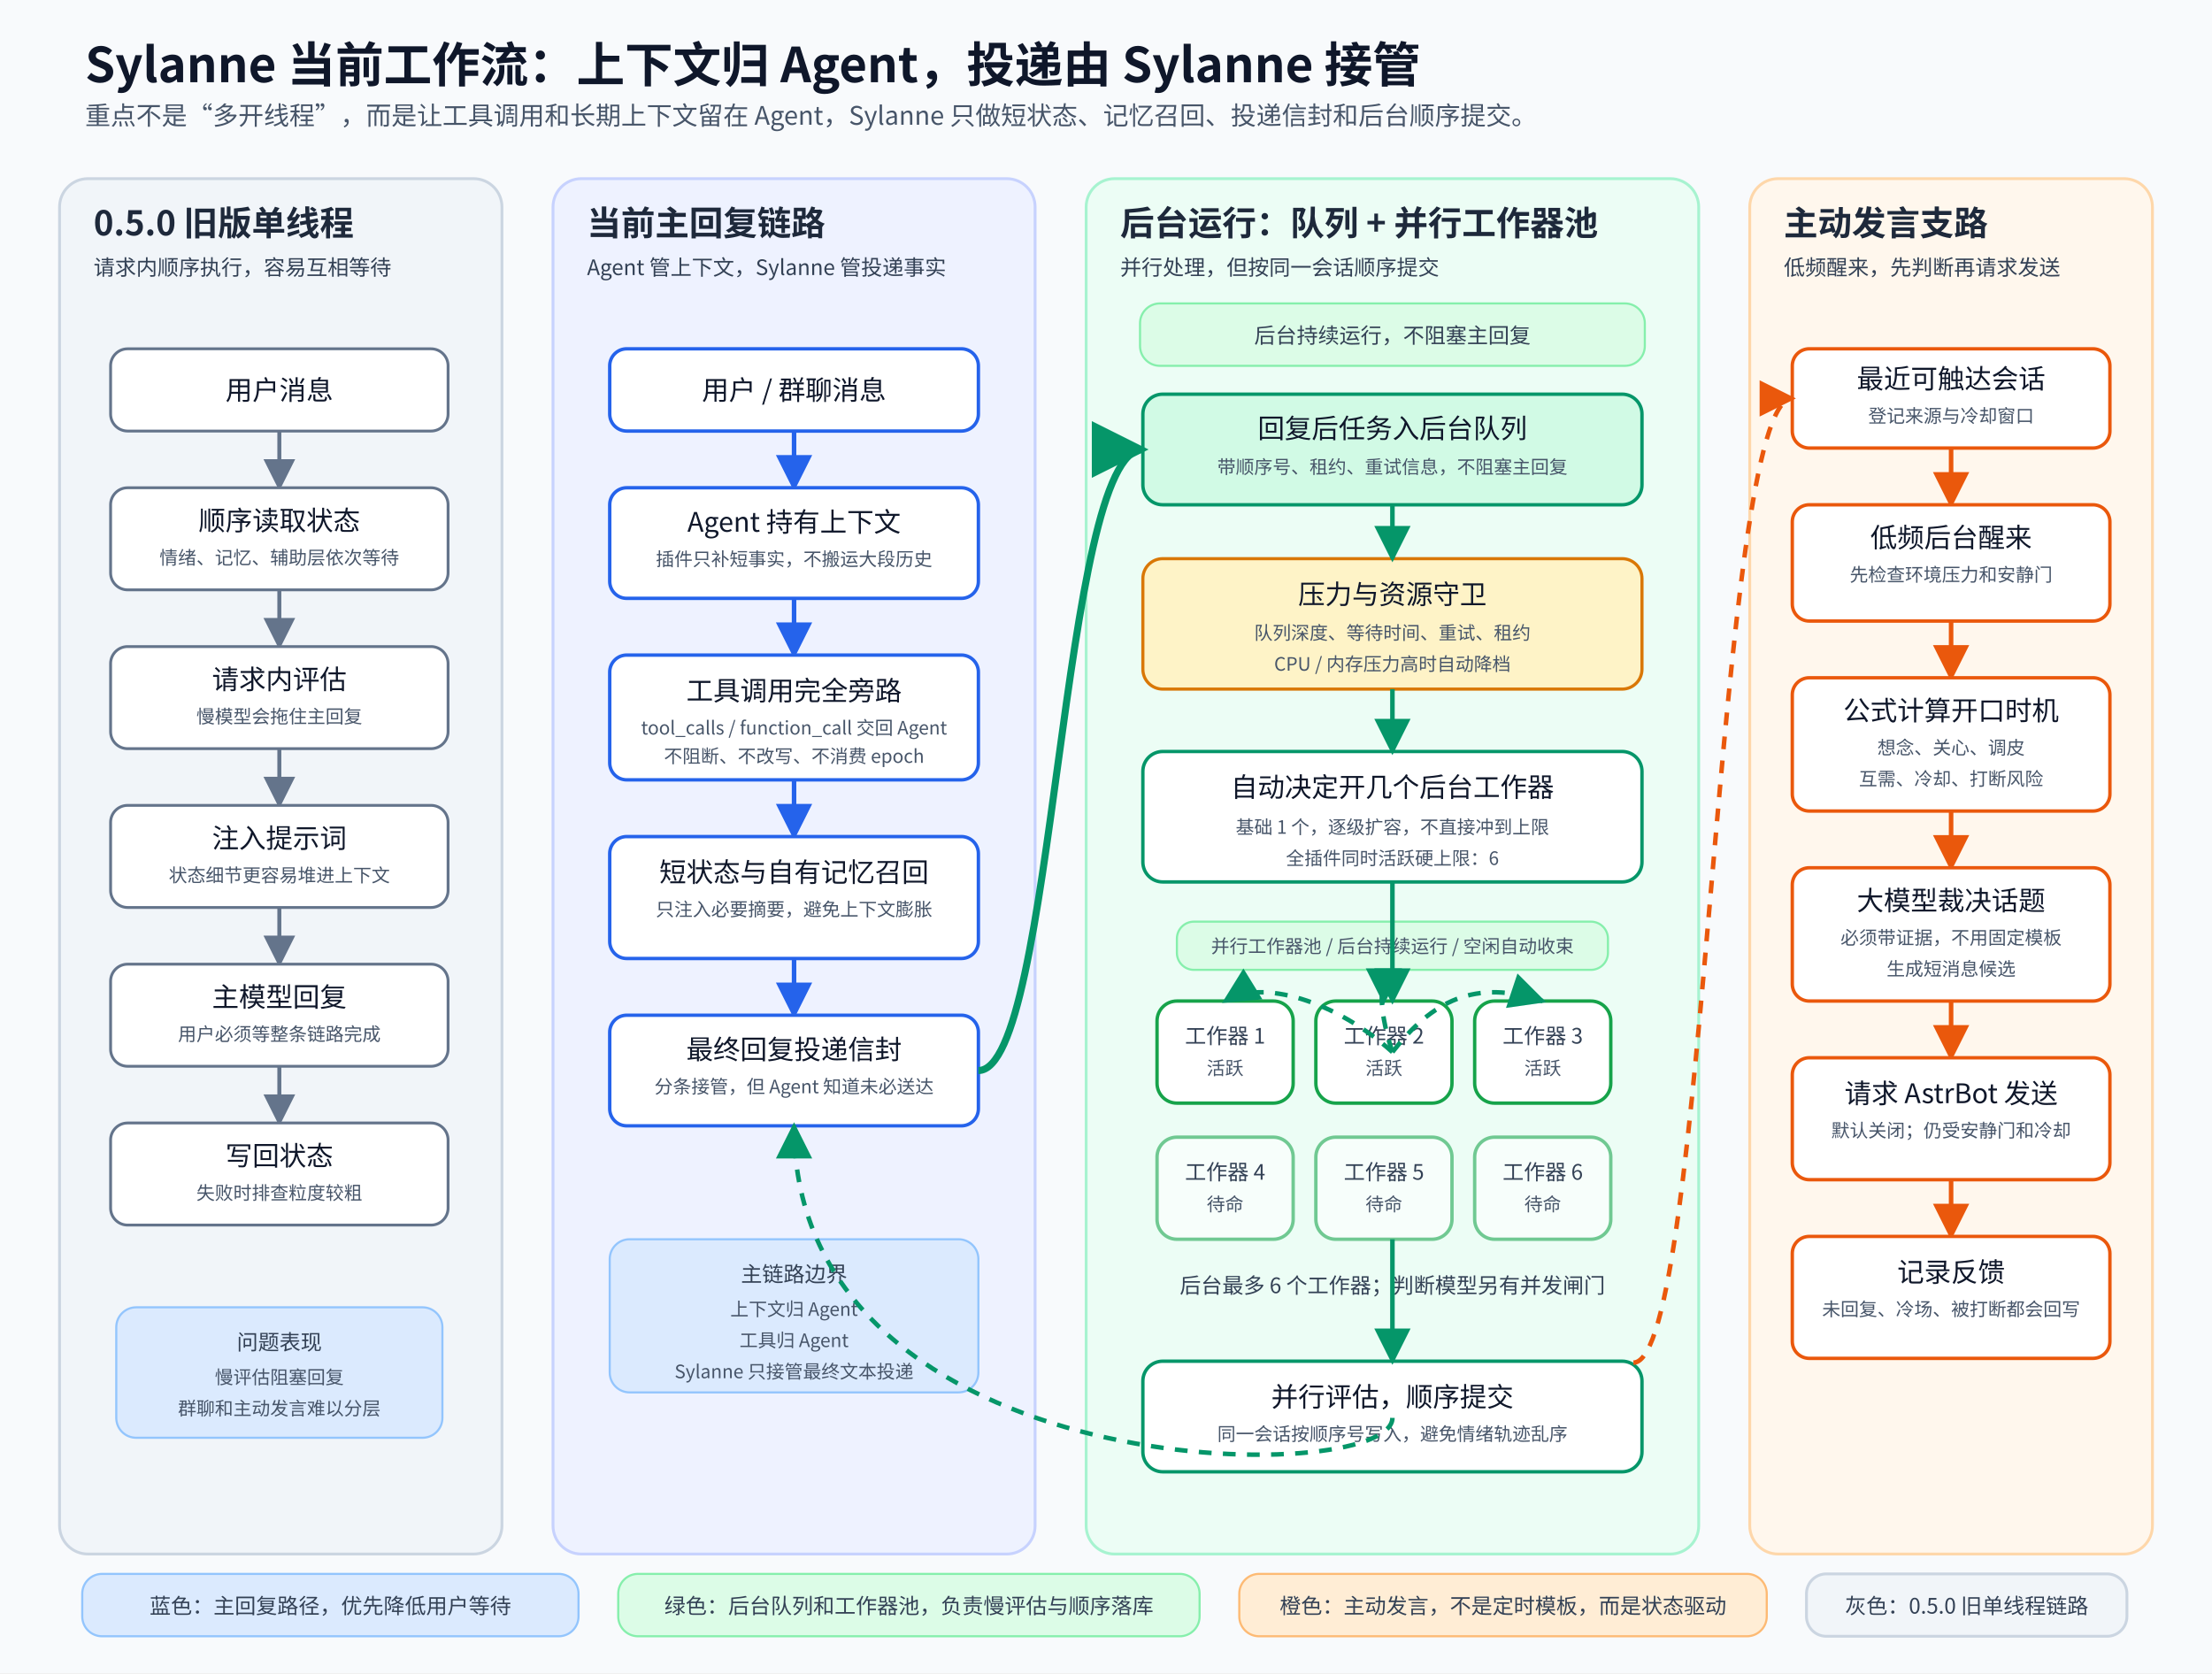
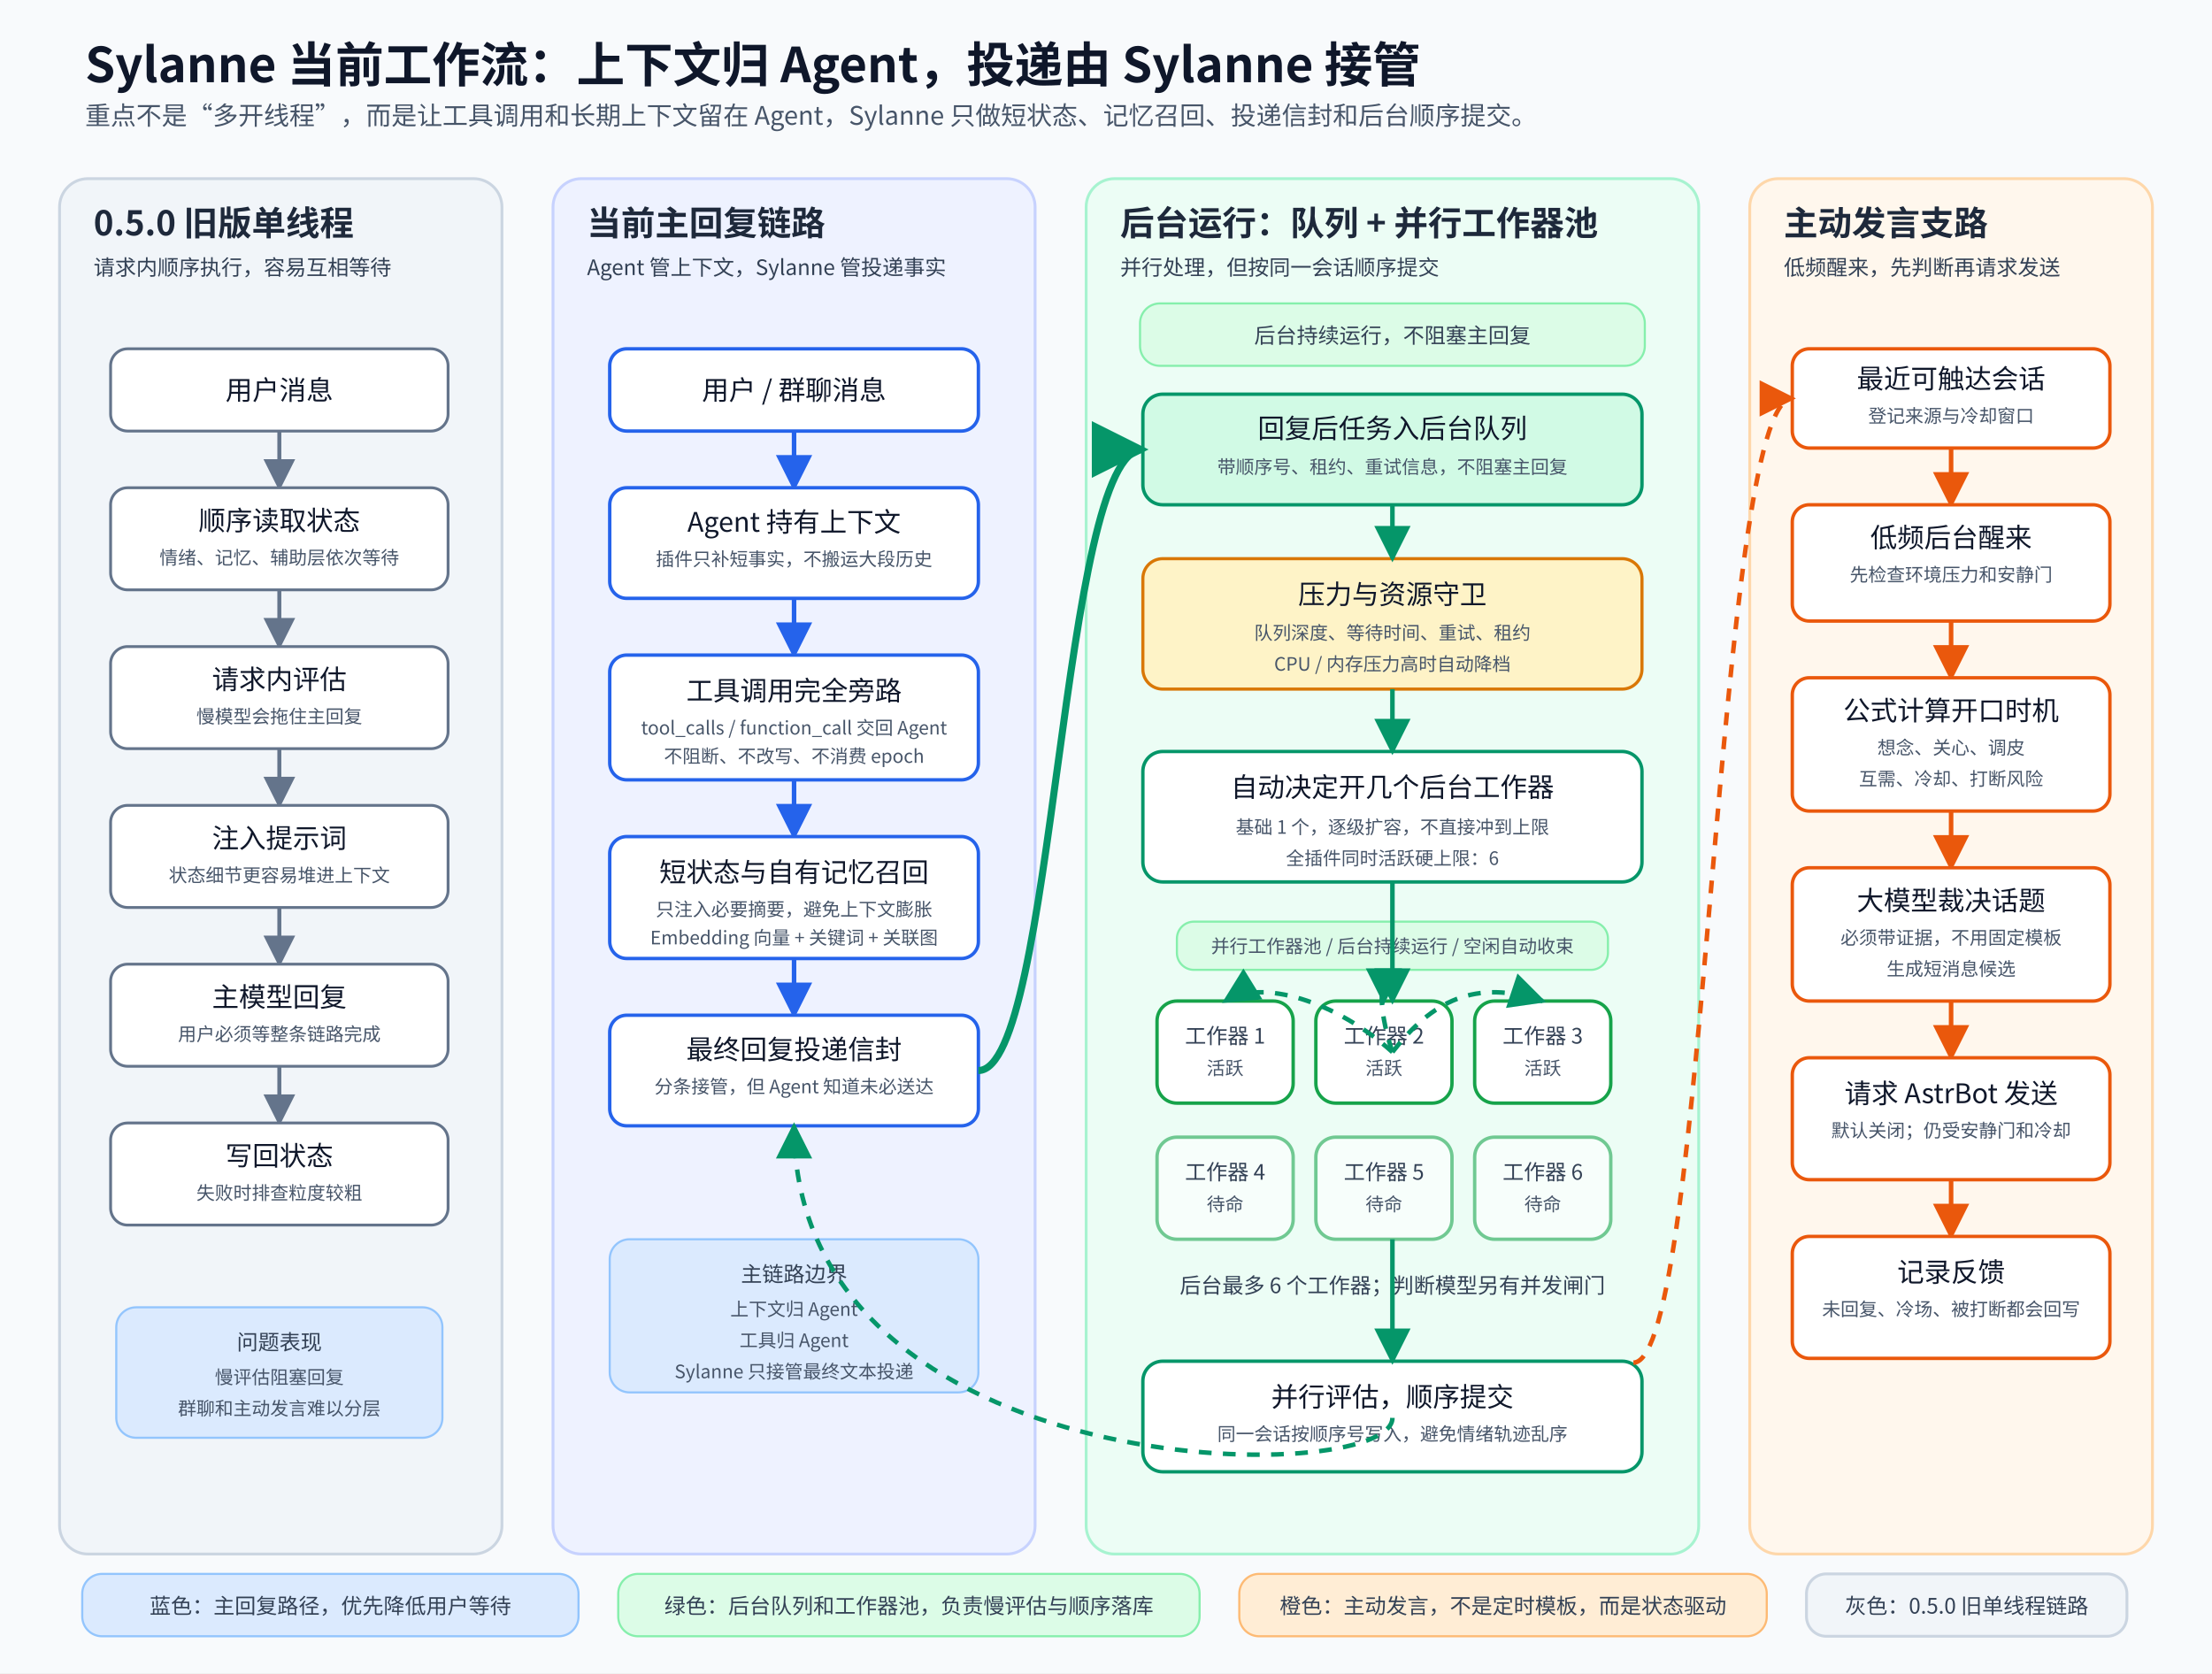
<svg xmlns="http://www.w3.org/2000/svg" width="1560" height="1180" viewBox="0 0 1560 1180" role="img" aria-labelledby="title desc">
  <defs>
    <marker id="arrowBlue" viewBox="0 0 10 10" refX="9" refY="5" markerWidth="8" markerHeight="8" orient="auto-start-reverse">
      <path d="M 0 0 L 10 5 L 0 10 z" fill="#2563eb" />
    </marker>
    <marker id="arrowGreen" viewBox="0 0 10 10" refX="9" refY="5" markerWidth="8" markerHeight="8" orient="auto-start-reverse">
      <path d="M 0 0 L 10 5 L 0 10 z" fill="#059669" />
    </marker>
    <marker id="arrowOrange" viewBox="0 0 10 10" refX="9" refY="5" markerWidth="8" markerHeight="8" orient="auto-start-reverse">
      <path d="M 0 0 L 10 5 L 0 10 z" fill="#ea580c" />
    </marker>
    <marker id="arrowGray" viewBox="0 0 10 10" refX="9" refY="5" markerWidth="8" markerHeight="8" orient="auto-start-reverse">
      <path d="M 0 0 L 10 5 L 0 10 z" fill="#64748b" />
    </marker>
    <style>
      .bg { fill: #f8fafc; }
      .title { font-family: "Microsoft YaHei", "Noto Sans CJK SC", Arial, sans-serif; font-size: 34px; font-weight: 800; fill: #0f172a; }
      .subtitle { font-family: "Microsoft YaHei", "Noto Sans CJK SC", Arial, sans-serif; font-size: 18px; fill: #475569; }
      .laneOld { fill: #f1f5f9; stroke: #cbd5e1; stroke-width: 2; }
      .laneMain { fill: #eef2ff; stroke: #c7d2fe; stroke-width: 2; }
      .laneQueue { fill: #ecfdf5; stroke: #a7f3d0; stroke-width: 2; }
      .laneProactive { fill: #fff7ed; stroke: #fed7aa; stroke-width: 2; }
      .node { fill: #ffffff; stroke: #334155; stroke-width: 2; }
      .nodeBlue { fill: #ffffff; stroke: #2563eb; stroke-width: 2.4; }
      .nodeGreen { fill: #ffffff; stroke: #059669; stroke-width: 2.4; }
      .nodeOrange { fill: #ffffff; stroke: #ea580c; stroke-width: 2.4; }
      .nodeOld { fill: #ffffff; stroke: #64748b; stroke-width: 2; }
      .queue { fill: #d1fae5; stroke: #059669; stroke-width: 2.4; }
      .worker { fill: #ffffff; stroke: #16a34a; stroke-width: 2.4; }
      .guard { fill: #fef3c7; stroke: #d97706; stroke-width: 2.2; }
      .decision { fill: #ffffff; stroke: #7c3aed; stroke-width: 2.4; }
      .badgeBlue { fill: #dbeafe; stroke: #93c5fd; stroke-width: 1.5; }
      .badgeGreen { fill: #dcfce7; stroke: #86efac; stroke-width: 1.5; }
      .badgeOrange { fill: #ffedd5; stroke: #fdba74; stroke-width: 1.5; }
      .text { font-family: "Microsoft YaHei", "Noto Sans CJK SC", Arial, sans-serif; font-size: 19px; fill: #0f172a; }
      .small { font-family: "Microsoft YaHei", "Noto Sans CJK SC", Arial, sans-serif; font-size: 15px; fill: #334155; }
      .tiny { font-family: "Microsoft YaHei", "Noto Sans CJK SC", Arial, sans-serif; font-size: 13px; fill: #475569; }
      .laneTitle { font-family: "Microsoft YaHei", "Noto Sans CJK SC", Arial, sans-serif; font-size: 24px; font-weight: 800; fill: #1e293b; }
      .arrowBlue { stroke: #2563eb; stroke-width: 3.2; fill: none; marker-end: url(#arrowBlue); }
      .arrowGreen { stroke: #059669; stroke-width: 3.2; fill: none; marker-end: url(#arrowGreen); }
      .arrowOrange { stroke: #ea580c; stroke-width: 3.2; fill: none; marker-end: url(#arrowOrange); }
      .arrowGray { stroke: #64748b; stroke-width: 2.8; fill: none; marker-end: url(#arrowGray); }
      .dash { stroke-dasharray: 9 8; }
      .thick { stroke-width: 5; }
    </style>
  </defs>
  <rect class="bg" width="1560" height="1180" />
  <text class="title" x="60" y="58">Sylanne 当前工作流：上下文归 Agent，投递由 Sylanne 接管</text>
  <text class="subtitle" x="60" y="88">重点不是“多开线程”，而是让工具调用和长期上下文留在 Agent，Sylanne 只做短状态、记忆召回、投递信封和后台顺序提交。</text>
  <rect class="laneOld" x="42" y="126" width="312" height="970" rx="20" />
  <text class="laneTitle" x="66" y="166">0.5.0 旧版单线程</text>
  <text class="small" x="66" y="194">请求内顺序执行，容易互相等待</text>
  <rect class="laneMain" x="390" y="126" width="340" height="970" rx="20" />
  <text class="laneTitle" x="414" y="166">当前主回复链路</text>
  <text class="small" x="414" y="194">Agent 管上下文，Sylanne 管投递事实</text>
  <rect class="laneQueue" x="766" y="126" width="432" height="970" rx="20" />
  <text class="laneTitle" x="790" y="166">后台运行：队列 + 并行工作器池</text>
  <text class="small" x="790" y="194">并行处理，但按同一会话顺序提交</text>
  <rect class="badgeGreen" x="804" y="214" width="356" height="44" rx="14" />
  <text class="small" x="982" y="242" text-anchor="middle">后台持续运行，不阻塞主回复</text>
  <rect class="laneProactive" x="1234" y="126" width="284" height="970" rx="20" />
  <text class="laneTitle" x="1258" y="166">主动发言支路</text>
  <text class="small" x="1258" y="194">低频醒来，先判断再请求发送</text>
  <g id="old-flow">
    <rect class="nodeOld" x="78" y="246" width="238" height="58" rx="12" />
    <text class="text" x="197" y="282" text-anchor="middle">用户消息</text>
    <path class="arrowGray" d="M197 304 V344" />
    <rect class="nodeOld" x="78" y="344" width="238" height="72" rx="12" />
    <text class="text" x="197" y="374" text-anchor="middle">顺序读取状态</text>
    <text class="tiny" x="197" y="398" text-anchor="middle">情绪、记忆、辅助层依次等待</text>
    <path class="arrowGray" d="M197 416 V456" />
    <rect class="nodeOld" x="78" y="456" width="238" height="72" rx="12" />
    <text class="text" x="197" y="486" text-anchor="middle">请求内评估</text>
    <text class="tiny" x="197" y="510" text-anchor="middle">慢模型会拖住主回复</text>
    <path class="arrowGray" d="M197 528 V568" />
    <rect class="nodeOld" x="78" y="568" width="238" height="72" rx="12" />
    <text class="text" x="197" y="598" text-anchor="middle">注入提示词</text>
    <text class="tiny" x="197" y="622" text-anchor="middle">状态细节更容易堆进上下文</text>
    <path class="arrowGray" d="M197 640 V680" />
    <rect class="nodeOld" x="78" y="680" width="238" height="72" rx="12" />
    <text class="text" x="197" y="710" text-anchor="middle">主模型回复</text>
    <text class="tiny" x="197" y="734" text-anchor="middle">用户必须等整条链路完成</text>
    <path class="arrowGray" d="M197 752 V792" />
    <rect class="nodeOld" x="78" y="792" width="238" height="72" rx="12" />
    <text class="text" x="197" y="822" text-anchor="middle">写回状态</text>
    <text class="tiny" x="197" y="846" text-anchor="middle">失败时排查粒度较粗</text>
    <rect class="badgeBlue" x="82" y="922" width="230" height="92" rx="14" />
    <text class="small" x="197" y="952" text-anchor="middle">问题表现</text>
    <text class="tiny" x="197" y="976" text-anchor="middle">慢评估阻塞回复</text>
    <text class="tiny" x="197" y="998" text-anchor="middle">群聊和主动发言难以分层</text>
  </g>
  <g id="main-flow">
    <rect class="nodeBlue" x="430" y="246" width="260" height="58" rx="12" />
    <text class="text" x="560" y="282" text-anchor="middle">用户 / 群聊消息</text>
    <path class="arrowBlue" d="M560 304 V344" />
    <rect class="nodeBlue" x="430" y="344" width="260" height="78" rx="12" />
    <text class="text" x="560" y="375" text-anchor="middle">Agent 持有上下文</text>
    <text class="tiny" x="560" y="399" text-anchor="middle">插件只补短事实，不搬运大段历史</text>
    <path class="arrowBlue" d="M560 422 V462" />
    <rect class="nodeBlue" x="430" y="462" width="260" height="88" rx="12" />
    <text class="text" x="560" y="494" text-anchor="middle">工具调用完全旁路</text>
    <text class="tiny" x="560" y="518" text-anchor="middle">tool_calls / function_call 交回 Agent</text>
    <text class="tiny" x="560" y="538" text-anchor="middle">不阻断、不改写、不消费 epoch</text>
    <path class="arrowBlue" d="M560 550 V590" />
    <rect class="nodeBlue" x="430" y="590" width="260" height="86" rx="12" />
    <text class="text" x="560" y="622" text-anchor="middle">短状态与自有记忆召回</text>
    <text class="tiny" x="560" y="646" text-anchor="middle">只注入必要摘要，避免上下文膨胀</text>
+     <text class="tiny" x="560" y="666" text-anchor="middle">Embedding 向量 + 关键词 + 关联图</text>
    <path class="arrowBlue" d="M560 676 V716" />
    <rect class="nodeBlue" x="430" y="716" width="260" height="78" rx="12" />
    <text class="text" x="560" y="747" text-anchor="middle">最终回复投递信封</text>
    <text class="tiny" x="560" y="771" text-anchor="middle">分条接管，但 Agent 知道未必送达</text>
    <rect class="badgeBlue" x="430" y="874" width="260" height="108" rx="14" />
    <text class="small" x="560" y="904" text-anchor="middle">主链路边界</text>
    <text class="tiny" x="560" y="928" text-anchor="middle">上下文归 Agent</text>
    <text class="tiny" x="560" y="950" text-anchor="middle">工具归 Agent</text>
    <text class="tiny" x="560" y="972" text-anchor="middle">Sylanne 只接管最终文本投递</text>
  </g>
  <g id="queue-and-workers">
    <rect class="queue" x="806" y="278" width="352" height="78" rx="14" />
    <text class="text" x="982" y="309" text-anchor="middle">回复后任务入后台队列</text>
    <text class="tiny" x="982" y="334" text-anchor="middle">带顺序号、租约、重试信息，不阻塞主回复</text>
    <path class="arrowGreen thick" d="M690 755 C744 755 748 317 806 317" />
    <rect class="guard" x="806" y="394" width="352" height="92" rx="14" />
    <text class="text" x="982" y="426" text-anchor="middle">压力与资源守卫</text>
    <text class="tiny" x="982" y="451" text-anchor="middle">队列深度、等待时间、重试、租约</text>
    <text class="tiny" x="982" y="473" text-anchor="middle">CPU / 内存压力高时自动降档</text>
    <path class="arrowGreen" d="M982 356 V394" />
    <rect class="nodeGreen" x="806" y="530" width="352" height="92" rx="14" />
    <text class="text" x="982" y="562" text-anchor="middle">自动决定开几个后台工作器</text>
    <text class="tiny" x="982" y="588" text-anchor="middle">基础 1 个，逐级扩容，不直接冲到上限</text>
    <text class="tiny" x="982" y="610" text-anchor="middle">全插件同时活跃硬上限：6</text>
    <path class="arrowGreen" d="M982 486 V530" />
    <rect class="badgeGreen" x="830" y="650" width="304" height="34" rx="12" />
    <text class="tiny" x="982" y="672" text-anchor="middle">并行工作器池 / 后台持续运行 / 空闲自动收束</text>
    <g id="worker-pool">
      <rect class="worker" x="816" y="706" width="96" height="72" rx="14" />
      <text class="small" x="864" y="736" text-anchor="middle">工作器 1</text>
      <text class="tiny" x="864" y="758" text-anchor="middle">活跃</text>
      <rect class="worker" x="928" y="706" width="96" height="72" rx="14" />
      <text class="small" x="976" y="736" text-anchor="middle">工作器 2</text>
      <text class="tiny" x="976" y="758" text-anchor="middle">活跃</text>
      <rect class="worker" x="1040" y="706" width="96" height="72" rx="14" />
      <text class="small" x="1088" y="736" text-anchor="middle">工作器 3</text>
      <text class="tiny" x="1088" y="758" text-anchor="middle">活跃</text>
      <rect class="worker" x="816" y="802" width="96" height="72" rx="14" opacity="0.58" />
      <text class="small" x="864" y="832" text-anchor="middle">工作器 4</text>
      <text class="tiny" x="864" y="854" text-anchor="middle">待命</text>
      <rect class="worker" x="928" y="802" width="96" height="72" rx="14" opacity="0.58" />
      <text class="small" x="976" y="832" text-anchor="middle">工作器 5</text>
      <text class="tiny" x="976" y="854" text-anchor="middle">待命</text>
      <rect class="worker" x="1040" y="802" width="96" height="72" rx="14" opacity="0.58" />
      <text class="small" x="1088" y="832" text-anchor="middle">工作器 6</text>
      <text class="tiny" x="1088" y="854" text-anchor="middle">待命</text>
      <text class="small" x="982" y="912" text-anchor="middle">后台最多 6 个工作器；判断模型另有并发闸门</text>
    </g>
    <path class="arrowGreen" d="M982 622 V706" />
    <path class="arrowGreen dash" d="M982 742 C942 706 890 690 864 706" />
    <path class="arrowGreen dash" d="M982 742 C970 706 976 690 976 706" />
    <path class="arrowGreen dash" d="M982 742 C1010 706 1040 690 1088 706" />
    <rect class="nodeGreen" x="806" y="960" width="352" height="78" rx="14" />
    <text class="text" x="982" y="992" text-anchor="middle">并行评估，顺序提交</text>
    <text class="tiny" x="982" y="1016" text-anchor="middle">同一会话按顺序号写入，避免情绪轨迹乱序</text>
    <path class="arrowGreen" d="M982 874 V960" />
  </g>
  <g id="proactive-flow">
    <rect class="nodeOrange" x="1264" y="246" width="224" height="70" rx="12" />
    <text class="text" x="1376" y="274" text-anchor="middle">最近可触达会话</text>
    <text class="tiny" x="1376" y="298" text-anchor="middle">登记来源与冷却窗口</text>
    <path class="arrowOrange" d="M1376 316 V356" />
    <rect class="nodeOrange" x="1264" y="356" width="224" height="82" rx="12" />
    <text class="text" x="1376" y="386" text-anchor="middle">低频后台醒来</text>
    <text class="tiny" x="1376" y="410" text-anchor="middle">先检查环境压力和安静门</text>
    <path class="arrowOrange" d="M1376 438 V478" />
    <rect class="nodeOrange" x="1264" y="478" width="224" height="94" rx="12" />
    <text class="text" x="1376" y="508" text-anchor="middle">公式计算开口时机</text>
    <text class="tiny" x="1376" y="532" text-anchor="middle">想念、关心、调皮</text>
    <text class="tiny" x="1376" y="554" text-anchor="middle">互需、冷却、打断风险</text>
    <path class="arrowOrange" d="M1376 572 V612" />
    <rect class="nodeOrange" x="1264" y="612" width="224" height="94" rx="12" />
    <text class="text" x="1376" y="642" text-anchor="middle">大模型裁决话题</text>
    <text class="tiny" x="1376" y="666" text-anchor="middle">必须带证据，不用固定模板</text>
    <text class="tiny" x="1376" y="688" text-anchor="middle">生成短消息候选</text>
    <path class="arrowOrange" d="M1376 706 V746" />
    <rect class="nodeOrange" x="1264" y="746" width="224" height="86" rx="12" />
    <text class="text" x="1376" y="778" text-anchor="middle">请求 AstrBot 发送</text>
    <text class="tiny" x="1376" y="802" text-anchor="middle">默认关闭；仍受安静门和冷却</text>
    <path class="arrowOrange" d="M1376 832 V872" />
    <rect class="nodeOrange" x="1264" y="872" width="224" height="86" rx="12" />
    <text class="text" x="1376" y="904" text-anchor="middle">记录反馈</text>
    <text class="tiny" x="1376" y="928" text-anchor="middle">未回复、冷场、被打断都会回写</text>
  </g>
  <path class="arrowOrange dash" d="M1152 961 C1204 961 1210 281 1264 281" />
  <path class="arrowGreen dash" d="M982 1000 C982 1050 560 1050 560 794" />
  <g id="legend">
    <rect class="badgeBlue" x="58" y="1110" width="350" height="44" rx="14" />
    <text class="small" x="233" y="1138" text-anchor="middle">蓝色：主回复路径，优先降低用户等待</text>
    <rect class="badgeGreen" x="436" y="1110" width="410" height="44" rx="14" />
    <text class="small" x="641" y="1138" text-anchor="middle">绿色：后台队列和工作器池，负责慢评估与顺序落库</text>
    <rect class="badgeOrange" x="874" y="1110" width="372" height="44" rx="14" />
    <text class="small" x="1060" y="1138" text-anchor="middle">橙色：主动发言，不是定时模板，而是状态驱动</text>
    <rect class="laneOld" x="1274" y="1110" width="226" height="44" rx="14" />
    <text class="small" x="1387" y="1138" text-anchor="middle">灰色：0.5.0 旧单线程链路</text>
  </g>
</svg>
